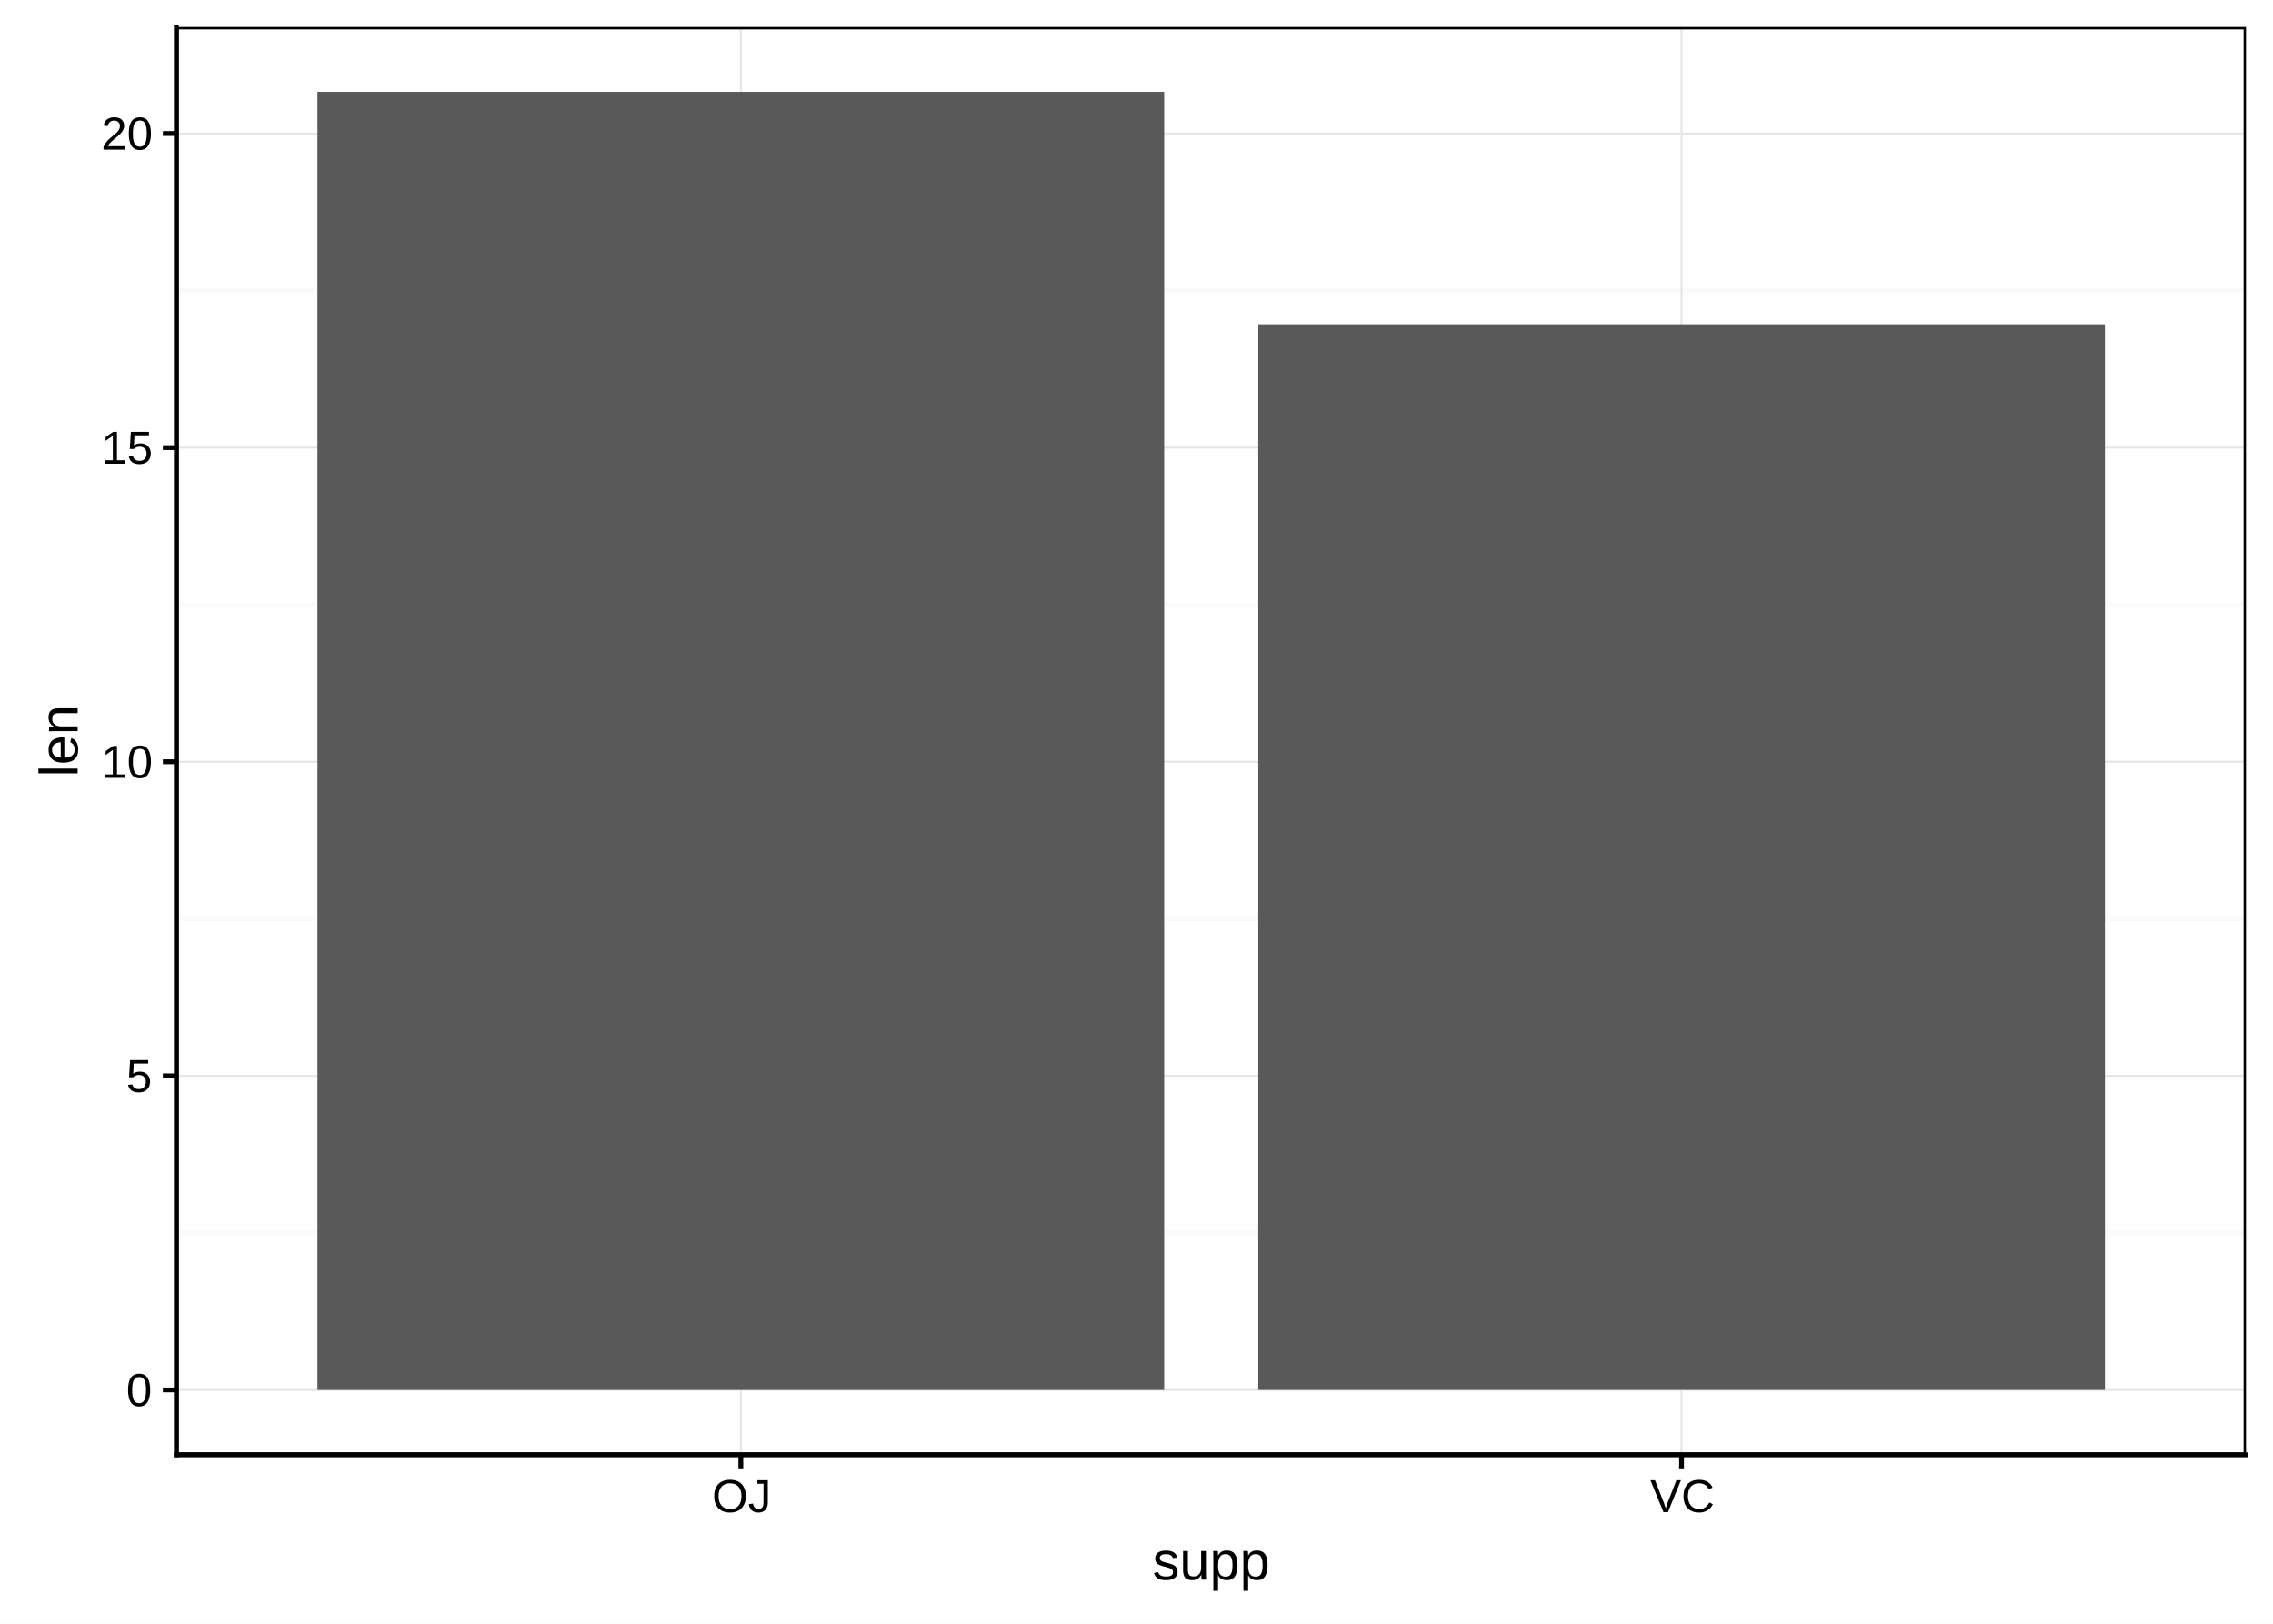
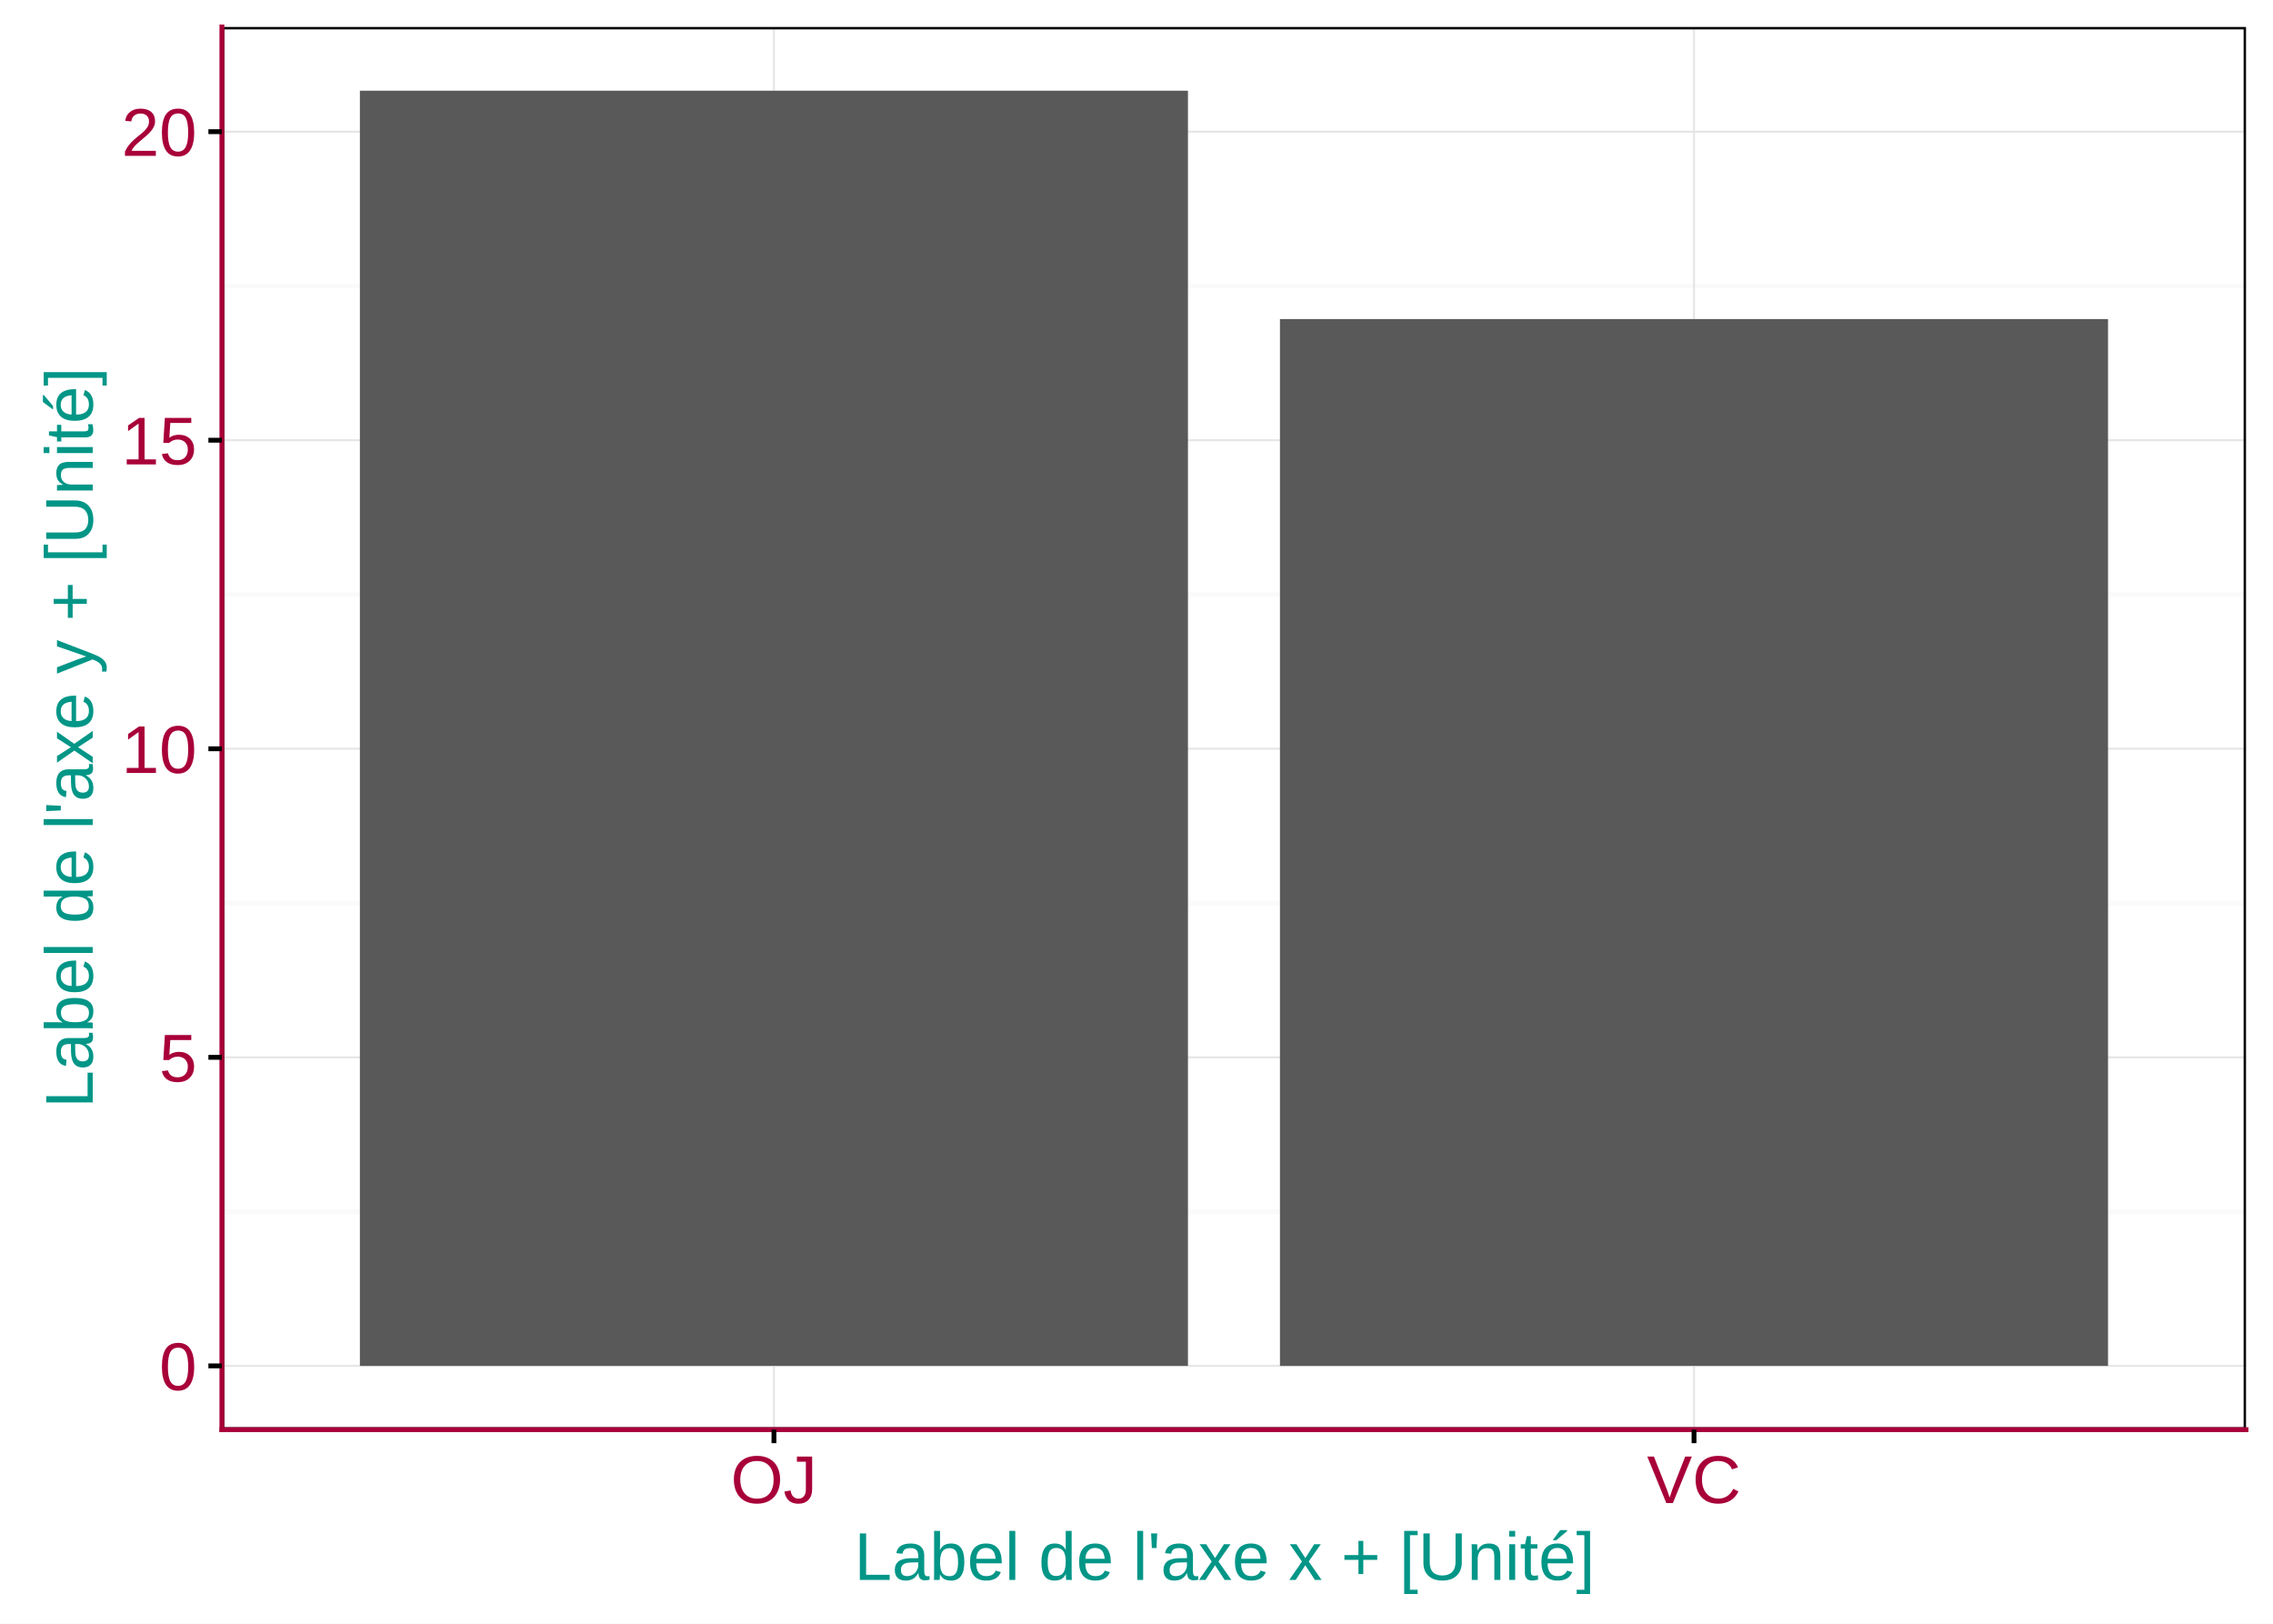
<svg xmlns="http://www.w3.org/2000/svg" viewBox="0 0 504.00 360.00">
  <defs>
    <style type="text/css">
    line, polyline, path, rect, circle {
      fill: none;
      stroke: #000000;
      stroke-linecap: round;
      stroke-linejoin: round;
      stroke-miterlimit: 10.00;
    }
  </style>
  </defs>
  <rect width="100%" height="100%" style="stroke: none; fill: #FFFFFF;" />
  <rect x="0.00" y="0.00" width="504.00" height="360.00" style="stroke-width: 0.00; stroke: none;" />
  <defs>
-     <clipPath id="cpMzkuMTA4OHw0OTguMDIyfDMyMi41NTR8NS45Nzc1OA==">
-       <rect x="39.11" y="5.98" width="458.91" height="316.58" />
+     <clipPath id="cpNDkuMTk4OXw0OTguMDIyfDMxNi45Njd8NS45Nzc1OA==">
+       <rect x="49.20" y="5.98" width="448.82" height="310.99" />
    </clipPath>
  </defs>
-   <rect x="39.11" y="5.98" width="458.91" height="316.58" style="stroke-width: 0.00; stroke: none; fill: #FFFFFF;" clip-path="url(#cpMzkuMTA4OHw0OTguMDIyfDMyMi41NTR8NS45Nzc1OA==)" />
-   <polyline points="39.11,273.34 498.02,273.34 " style="stroke-width: 1.07; stroke: #FAFAFA; stroke-linecap: butt;" clip-path="url(#cpMzkuMTA4OHw0OTguMDIyfDMyMi41NTR8NS45Nzc1OA==)" />
-   <polyline points="39.11,203.70 498.02,203.70 " style="stroke-width: 1.07; stroke: #FAFAFA; stroke-linecap: butt;" clip-path="url(#cpMzkuMTA4OHw0OTguMDIyfDMyMi41NTR8NS45Nzc1OA==)" />
-   <polyline points="39.11,134.07 498.02,134.07 " style="stroke-width: 1.07; stroke: #FAFAFA; stroke-linecap: butt;" clip-path="url(#cpMzkuMTA4OHw0OTguMDIyfDMyMi41NTR8NS45Nzc1OA==)" />
-   <polyline points="39.11,64.43 498.02,64.43 " style="stroke-width: 1.07; stroke: #FAFAFA; stroke-linecap: butt;" clip-path="url(#cpMzkuMTA4OHw0OTguMDIyfDMyMi41NTR8NS45Nzc1OA==)" />
-   <polyline points="39.11,308.16 498.02,308.16 " style="stroke-width: 0.43; stroke: #E5E5E5; stroke-linecap: butt;" clip-path="url(#cpMzkuMTA4OHw0OTguMDIyfDMyMi41NTR8NS45Nzc1OA==)" />
-   <polyline points="39.11,238.52 498.02,238.52 " style="stroke-width: 0.43; stroke: #E5E5E5; stroke-linecap: butt;" clip-path="url(#cpMzkuMTA4OHw0OTguMDIyfDMyMi41NTR8NS45Nzc1OA==)" />
-   <polyline points="39.11,168.89 498.02,168.89 " style="stroke-width: 0.43; stroke: #E5E5E5; stroke-linecap: butt;" clip-path="url(#cpMzkuMTA4OHw0OTguMDIyfDMyMi41NTR8NS45Nzc1OA==)" />
-   <polyline points="39.11,99.25 498.02,99.25 " style="stroke-width: 0.43; stroke: #E5E5E5; stroke-linecap: butt;" clip-path="url(#cpMzkuMTA4OHw0OTguMDIyfDMyMi41NTR8NS45Nzc1OA==)" />
-   <polyline points="39.11,29.61 498.02,29.61 " style="stroke-width: 0.43; stroke: #E5E5E5; stroke-linecap: butt;" clip-path="url(#cpMzkuMTA4OHw0OTguMDIyfDMyMi41NTR8NS45Nzc1OA==)" />
-   <polyline points="164.27,322.55 164.27,5.98 " style="stroke-width: 0.43; stroke: #E5E5E5; stroke-linecap: butt;" clip-path="url(#cpMzkuMTA4OHw0OTguMDIyfDMyMi41NTR8NS45Nzc1OA==)" />
-   <polyline points="372.86,322.55 372.86,5.98 " style="stroke-width: 0.43; stroke: #E5E5E5; stroke-linecap: butt;" clip-path="url(#cpMzkuMTA4OHw0OTguMDIyfDMyMi41NTR8NS45Nzc1OA==)" />
-   <rect x="70.40" y="20.37" width="187.74" height="287.80" style="stroke-width: 1.07; stroke: none; stroke-linecap: butt; fill: #595959;" clip-path="url(#cpMzkuMTA4OHw0OTguMDIyfDMyMi41NTR8NS45Nzc1OA==)" />
-   <rect x="279.00" y="71.90" width="187.74" height="236.26" style="stroke-width: 1.07; stroke: none; stroke-linecap: butt; fill: #595959;" clip-path="url(#cpMzkuMTA4OHw0OTguMDIyfDMyMi41NTR8NS45Nzc1OA==)" />
-   <rect x="39.11" y="5.98" width="458.91" height="316.58" style="stroke-width: 1.07;" clip-path="url(#cpMzkuMTA4OHw0OTguMDIyfDMyMi41NTR8NS45Nzc1OA==)" />
+   <rect x="49.20" y="5.98" width="448.82" height="310.99" style="stroke-width: 0.00; stroke: none; fill: #FFFFFF;" clip-path="url(#cpNDkuMTk4OXw0OTguMDIyfDMxNi45Njd8NS45Nzc1OA==)" />
+   <polyline points="49.20,268.63 498.02,268.63 " style="stroke-width: 1.07; stroke: #FAFAFA; stroke-linecap: butt;" clip-path="url(#cpNDkuMTk4OXw0OTguMDIyfDMxNi45Njd8NS45Nzc1OA==)" />
+   <polyline points="49.20,200.22 498.02,200.22 " style="stroke-width: 1.07; stroke: #FAFAFA; stroke-linecap: butt;" clip-path="url(#cpNDkuMTk4OXw0OTguMDIyfDMxNi45Njd8NS45Nzc1OA==)" />
+   <polyline points="49.20,131.81 498.02,131.81 " style="stroke-width: 1.07; stroke: #FAFAFA; stroke-linecap: butt;" clip-path="url(#cpNDkuMTk4OXw0OTguMDIyfDMxNi45Njd8NS45Nzc1OA==)" />
+   <polyline points="49.20,63.39 498.02,63.39 " style="stroke-width: 1.07; stroke: #FAFAFA; stroke-linecap: butt;" clip-path="url(#cpNDkuMTk4OXw0OTguMDIyfDMxNi45Njd8NS45Nzc1OA==)" />
+   <polyline points="49.20,302.83 498.02,302.83 " style="stroke-width: 0.43; stroke: #E5E5E5; stroke-linecap: butt;" clip-path="url(#cpNDkuMTk4OXw0OTguMDIyfDMxNi45Njd8NS45Nzc1OA==)" />
+   <polyline points="49.20,234.42 498.02,234.42 " style="stroke-width: 0.43; stroke: #E5E5E5; stroke-linecap: butt;" clip-path="url(#cpNDkuMTk4OXw0OTguMDIyfDMxNi45Njd8NS45Nzc1OA==)" />
+   <polyline points="49.20,166.01 498.02,166.01 " style="stroke-width: 0.43; stroke: #E5E5E5; stroke-linecap: butt;" clip-path="url(#cpNDkuMTk4OXw0OTguMDIyfDMxNi45Njd8NS45Nzc1OA==)" />
+   <polyline points="49.20,97.60 498.02,97.60 " style="stroke-width: 0.43; stroke: #E5E5E5; stroke-linecap: butt;" clip-path="url(#cpNDkuMTk4OXw0OTguMDIyfDMxNi45Njd8NS45Nzc1OA==)" />
+   <polyline points="49.20,29.19 498.02,29.19 " style="stroke-width: 0.43; stroke: #E5E5E5; stroke-linecap: butt;" clip-path="url(#cpNDkuMTk4OXw0OTguMDIyfDMxNi45Njd8NS45Nzc1OA==)" />
+   <polyline points="171.61,316.97 171.61,5.98 " style="stroke-width: 0.43; stroke: #E5E5E5; stroke-linecap: butt;" clip-path="url(#cpNDkuMTk4OXw0OTguMDIyfDMxNi45Njd8NS45Nzc1OA==)" />
+   <polyline points="375.62,316.97 375.62,5.98 " style="stroke-width: 0.43; stroke: #E5E5E5; stroke-linecap: butt;" clip-path="url(#cpNDkuMTk4OXw0OTguMDIyfDMxNi45Njd8NS45Nzc1OA==)" />
+   <rect x="79.80" y="20.11" width="183.61" height="282.72" style="stroke-width: 1.07; stroke: none; stroke-linecap: butt; fill: #595959;" clip-path="url(#cpNDkuMTk4OXw0OTguMDIyfDMxNi45Njd8NS45Nzc1OA==)" />
+   <rect x="283.81" y="70.74" width="183.61" height="232.09" style="stroke-width: 1.07; stroke: none; stroke-linecap: butt; fill: #595959;" clip-path="url(#cpNDkuMTk4OXw0OTguMDIyfDMxNi45Njd8NS45Nzc1OA==)" />
+   <rect x="49.20" y="5.98" width="448.82" height="310.99" style="stroke-width: 1.07;" clip-path="url(#cpNDkuMTk4OXw0OTguMDIyfDMxNi45Njd8NS45Nzc1OA==)" />
  <defs>
    <clipPath id="cpMHw1MDR8MzYwfDA=">
      <rect x="0.00" y="0.00" width="504.00" height="360.00" />
    </clipPath>
  </defs>
-   <polyline points="39.11,322.55 39.11,5.98 " style="stroke-width: 1.07; stroke-linecap: square;" clip-path="url(#cpMHw1MDR8MzYwfDA=)" />
+   <polyline points="49.20,316.97 49.20,5.98 " style="stroke-width: 1.07; stroke: #A80039; stroke-linecap: square;" clip-path="url(#cpMHw1MDR8MzYwfDA=)" />
  <g clip-path="url(#cpMHw1MDR8MzYwfDA=)">
-     <text x="28.00" y="311.74" style="font-size: 10.28px; font-family: Arial;" textLength="5.56px" lengthAdjust="spacingAndGlyphs">0</text>
+     <text x="35.31" y="308.20" style="font-size: 15.00px; fill: #A80039; font-family: Arial;" textLength="8.34px" lengthAdjust="spacingAndGlyphs">0</text>
  </g>
  <g clip-path="url(#cpMHw1MDR8MzYwfDA=)">
-     <text x="28.00" y="242.10" style="font-size: 10.28px; font-family: Arial;" textLength="5.56px" lengthAdjust="spacingAndGlyphs">5</text>
+     <text x="35.31" y="239.79" style="font-size: 15.00px; fill: #A80039; font-family: Arial;" textLength="8.34px" lengthAdjust="spacingAndGlyphs">5</text>
  </g>
  <g clip-path="url(#cpMHw1MDR8MzYwfDA=)">
-     <text x="22.44" y="172.46" style="font-size: 10.28px; font-family: Arial;" textLength="11.12px" lengthAdjust="spacingAndGlyphs">10</text>
+     <text x="26.96" y="171.38" style="font-size: 15.00px; fill: #A80039; font-family: Arial;" textLength="16.68px" lengthAdjust="spacingAndGlyphs">10</text>
  </g>
  <g clip-path="url(#cpMHw1MDR8MzYwfDA=)">
-     <text x="22.44" y="102.82" style="font-size: 10.28px; font-family: Arial;" textLength="11.12px" lengthAdjust="spacingAndGlyphs">15</text>
+     <text x="26.96" y="102.97" style="font-size: 15.00px; fill: #A80039; font-family: Arial;" textLength="16.68px" lengthAdjust="spacingAndGlyphs">15</text>
  </g>
  <g clip-path="url(#cpMHw1MDR8MzYwfDA=)">
-     <text x="22.44" y="33.18" style="font-size: 10.28px; font-family: Arial;" textLength="11.12px" lengthAdjust="spacingAndGlyphs">20</text>
+     <text x="26.96" y="34.56" style="font-size: 15.00px; fill: #A80039; font-family: Arial;" textLength="16.68px" lengthAdjust="spacingAndGlyphs">20</text>
  </g>
-   <polyline points="36.12,308.16 39.11,308.16 " style="stroke-width: 1.07; stroke-linecap: butt;" clip-path="url(#cpMHw1MDR8MzYwfDA=)" />
-   <polyline points="36.12,238.52 39.11,238.52 " style="stroke-width: 1.07; stroke-linecap: butt;" clip-path="url(#cpMHw1MDR8MzYwfDA=)" />
-   <polyline points="36.12,168.89 39.11,168.89 " style="stroke-width: 1.07; stroke-linecap: butt;" clip-path="url(#cpMHw1MDR8MzYwfDA=)" />
-   <polyline points="36.12,99.25 39.11,99.25 " style="stroke-width: 1.07; stroke-linecap: butt;" clip-path="url(#cpMHw1MDR8MzYwfDA=)" />
-   <polyline points="36.12,29.61 39.11,29.61 " style="stroke-width: 1.07; stroke-linecap: butt;" clip-path="url(#cpMHw1MDR8MzYwfDA=)" />
-   <polyline points="39.11,322.55 498.02,322.55 " style="stroke-width: 1.07; stroke-linecap: square;" clip-path="url(#cpMHw1MDR8MzYwfDA=)" />
-   <polyline points="164.27,325.54 164.27,322.55 " style="stroke-width: 1.07; stroke-linecap: butt;" clip-path="url(#cpMHw1MDR8MzYwfDA=)" />
-   <polyline points="372.86,325.54 372.86,322.55 " style="stroke-width: 1.07; stroke-linecap: butt;" clip-path="url(#cpMHw1MDR8MzYwfDA=)" />
+   <polyline points="46.21,302.83 49.20,302.83 " style="stroke-width: 1.07; stroke-linecap: butt;" clip-path="url(#cpMHw1MDR8MzYwfDA=)" />
+   <polyline points="46.21,234.42 49.20,234.42 " style="stroke-width: 1.07; stroke-linecap: butt;" clip-path="url(#cpMHw1MDR8MzYwfDA=)" />
+   <polyline points="46.21,166.01 49.20,166.01 " style="stroke-width: 1.07; stroke-linecap: butt;" clip-path="url(#cpMHw1MDR8MzYwfDA=)" />
+   <polyline points="46.21,97.60 49.20,97.60 " style="stroke-width: 1.07; stroke-linecap: butt;" clip-path="url(#cpMHw1MDR8MzYwfDA=)" />
+   <polyline points="46.21,29.19 49.20,29.19 " style="stroke-width: 1.07; stroke-linecap: butt;" clip-path="url(#cpMHw1MDR8MzYwfDA=)" />
+   <polyline points="49.20,316.97 498.02,316.97 " style="stroke-width: 1.07; stroke: #A80039; stroke-linecap: square;" clip-path="url(#cpMHw1MDR8MzYwfDA=)" />
+   <polyline points="171.61,319.96 171.61,316.97 " style="stroke-width: 1.07; stroke-linecap: butt;" clip-path="url(#cpMHw1MDR8MzYwfDA=)" />
+   <polyline points="375.62,319.96 375.62,316.97 " style="stroke-width: 1.07; stroke-linecap: butt;" clip-path="url(#cpMHw1MDR8MzYwfDA=)" />
  <g clip-path="url(#cpMHw1MDR8MzYwfDA=)">
-     <text x="157.88" y="335.26" style="font-size: 10.28px; font-family: Arial;" textLength="12.78px" lengthAdjust="spacingAndGlyphs">OJ</text>
+     <text x="162.02" y="333.25" style="font-size: 15.00px; fill: #A80039; font-family: Arial;" textLength="19.17px" lengthAdjust="spacingAndGlyphs">OJ</text>
  </g>
  <g clip-path="url(#cpMHw1MDR8MzYwfDA=)">
-     <text x="365.92" y="335.26" style="font-size: 10.28px; font-family: Arial;" textLength="13.89px" lengthAdjust="spacingAndGlyphs">VC</text>
+     <text x="365.20" y="333.25" style="font-size: 15.00px; fill: #A80039; font-family: Arial;" textLength="20.84px" lengthAdjust="spacingAndGlyphs">VC</text>
  </g>
  <g clip-path="url(#cpMHw1MDR8MzYwfDA=)">
-     <text x="255.55" y="350.22" style="font-size: 12.00px; font-family: Arial;" textLength="26.02px" lengthAdjust="spacingAndGlyphs">supp</text>
+     <text x="189.42" y="350.29" style="font-size: 15.00px; fill: #029687; font-family: Arial;" textLength="168.38px" lengthAdjust="spacingAndGlyphs">Label de l'axe x  + [Unité]</text>
  </g>
  <g clip-path="url(#cpMHw1MDR8MzYwfDA=)">
-     <text transform="translate(17.22,172.27) rotate(-90)" style="font-size: 12.00px; font-family: Arial;" textLength="16.01px" lengthAdjust="spacingAndGlyphs">len</text>
+     <text transform="translate(20.56,245.66) rotate(-90)" style="font-size: 15.00px; fill: #029687; font-family: Arial;" textLength="168.38px" lengthAdjust="spacingAndGlyphs">Label de l'axe y  + [Unité]</text>
  </g>
</svg>
